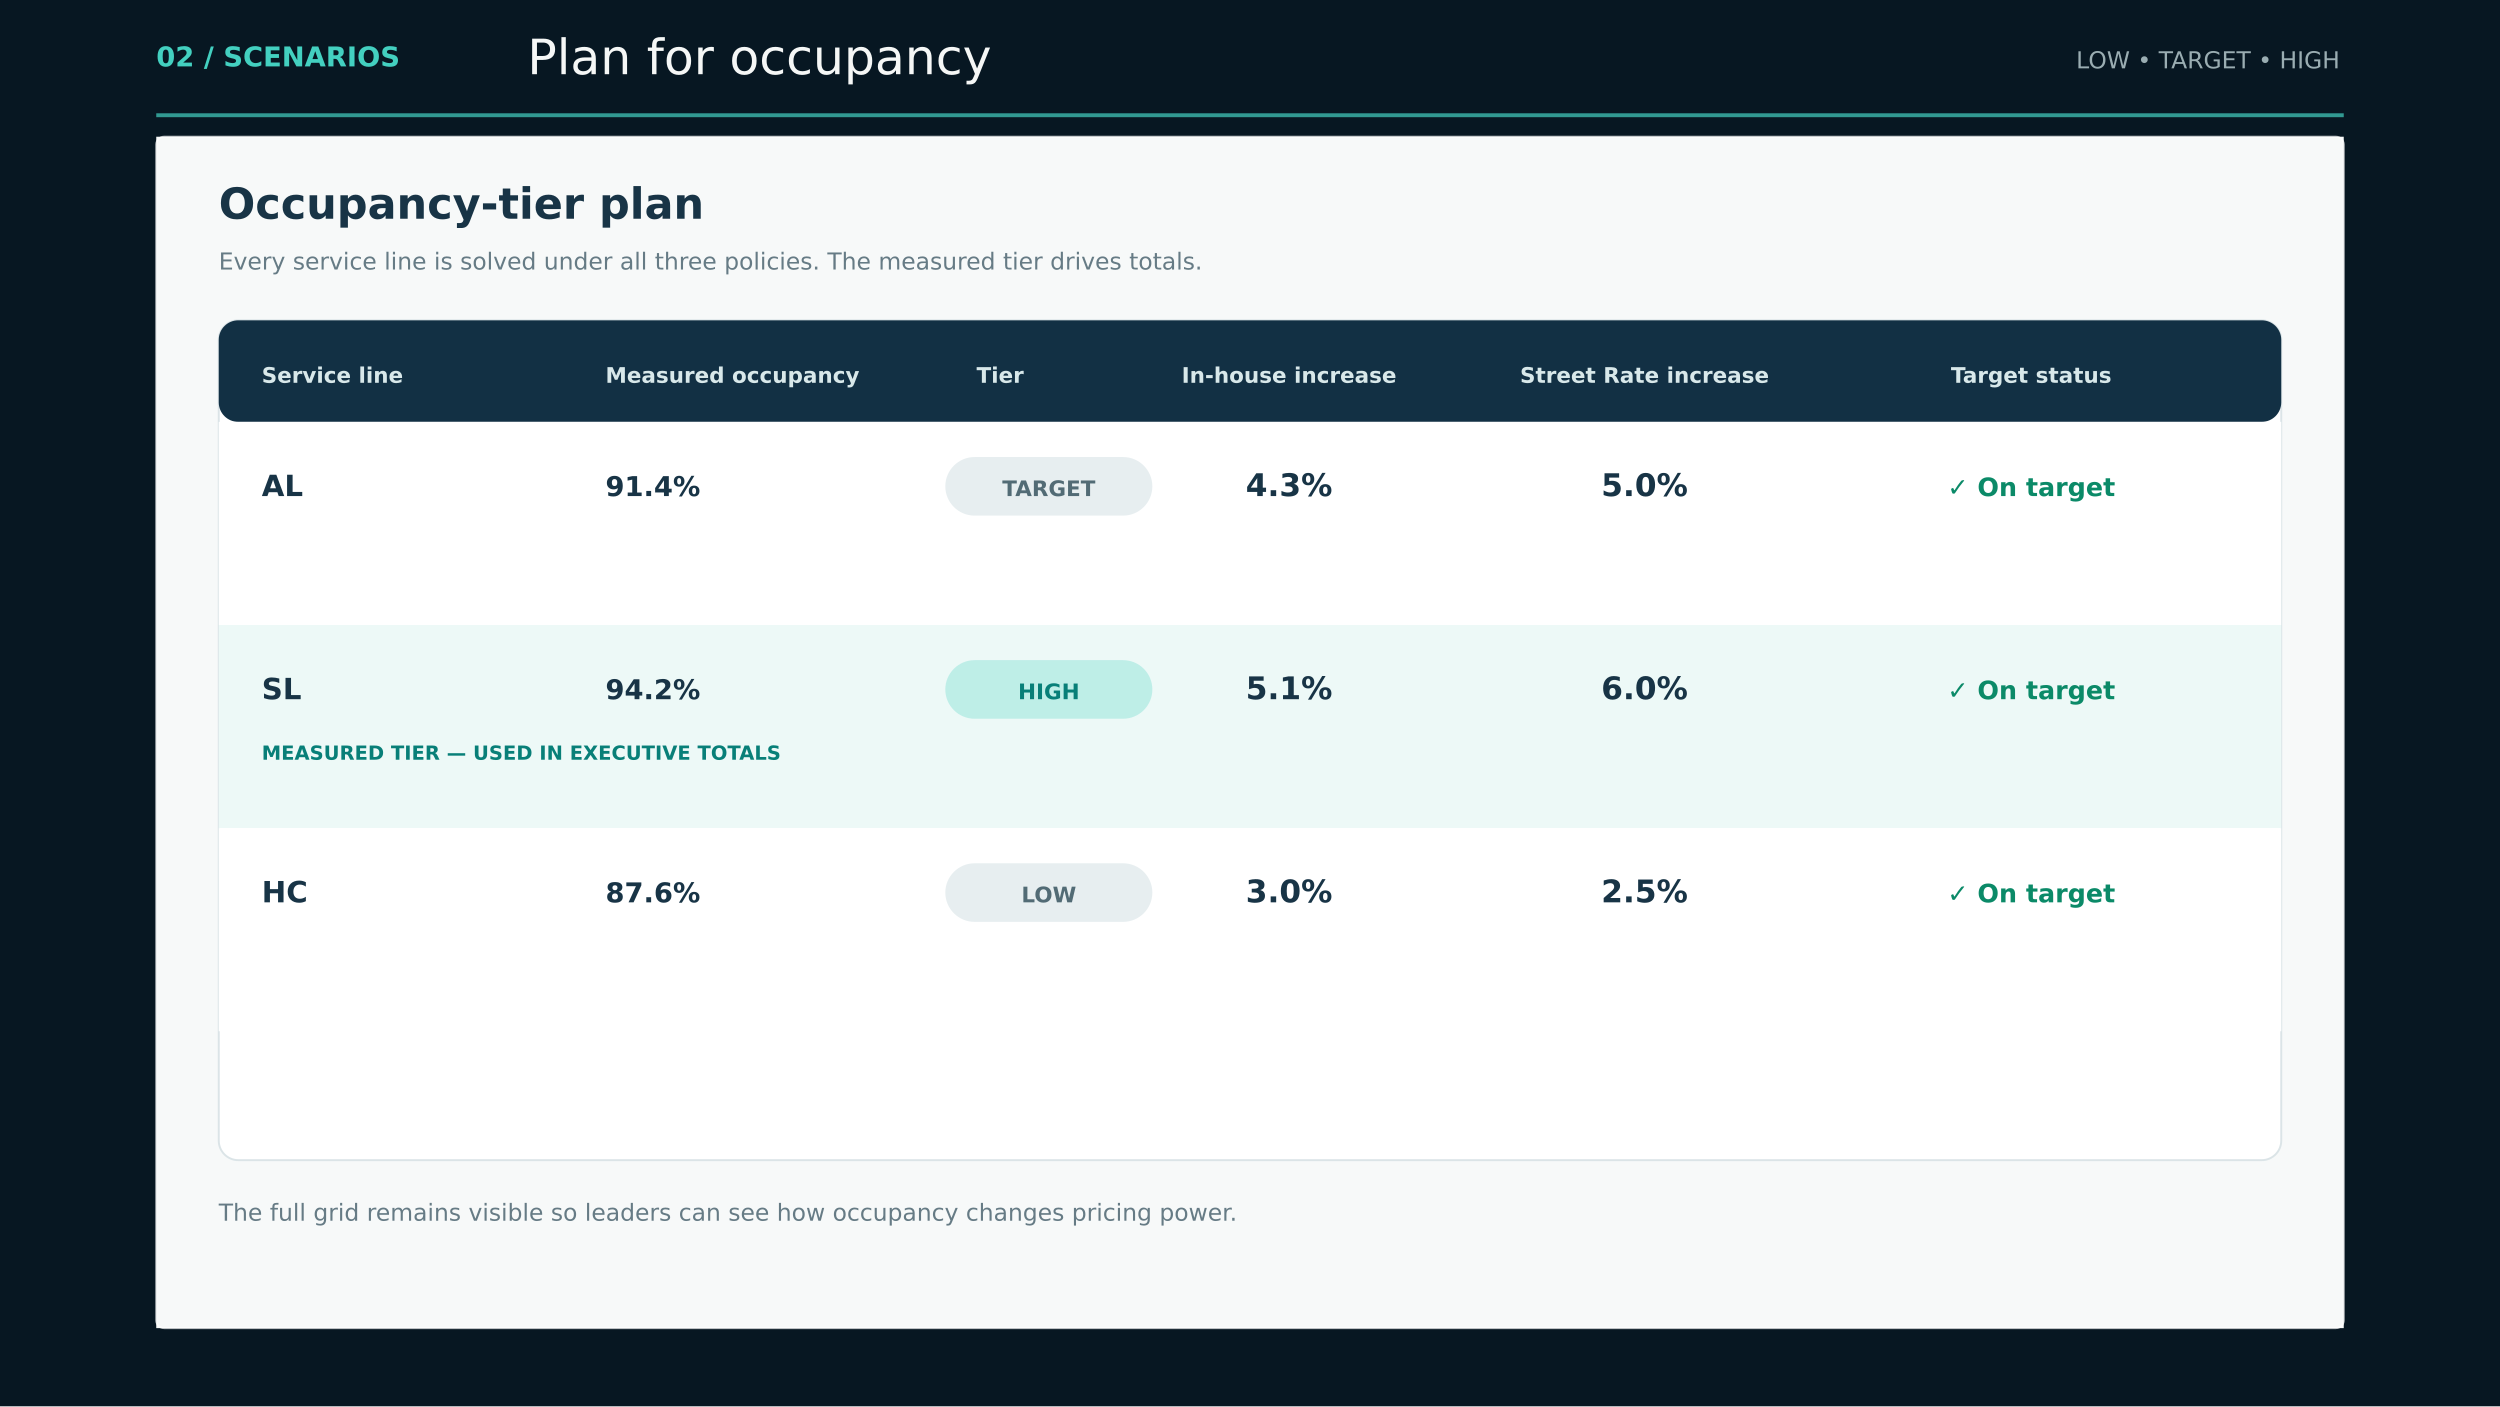
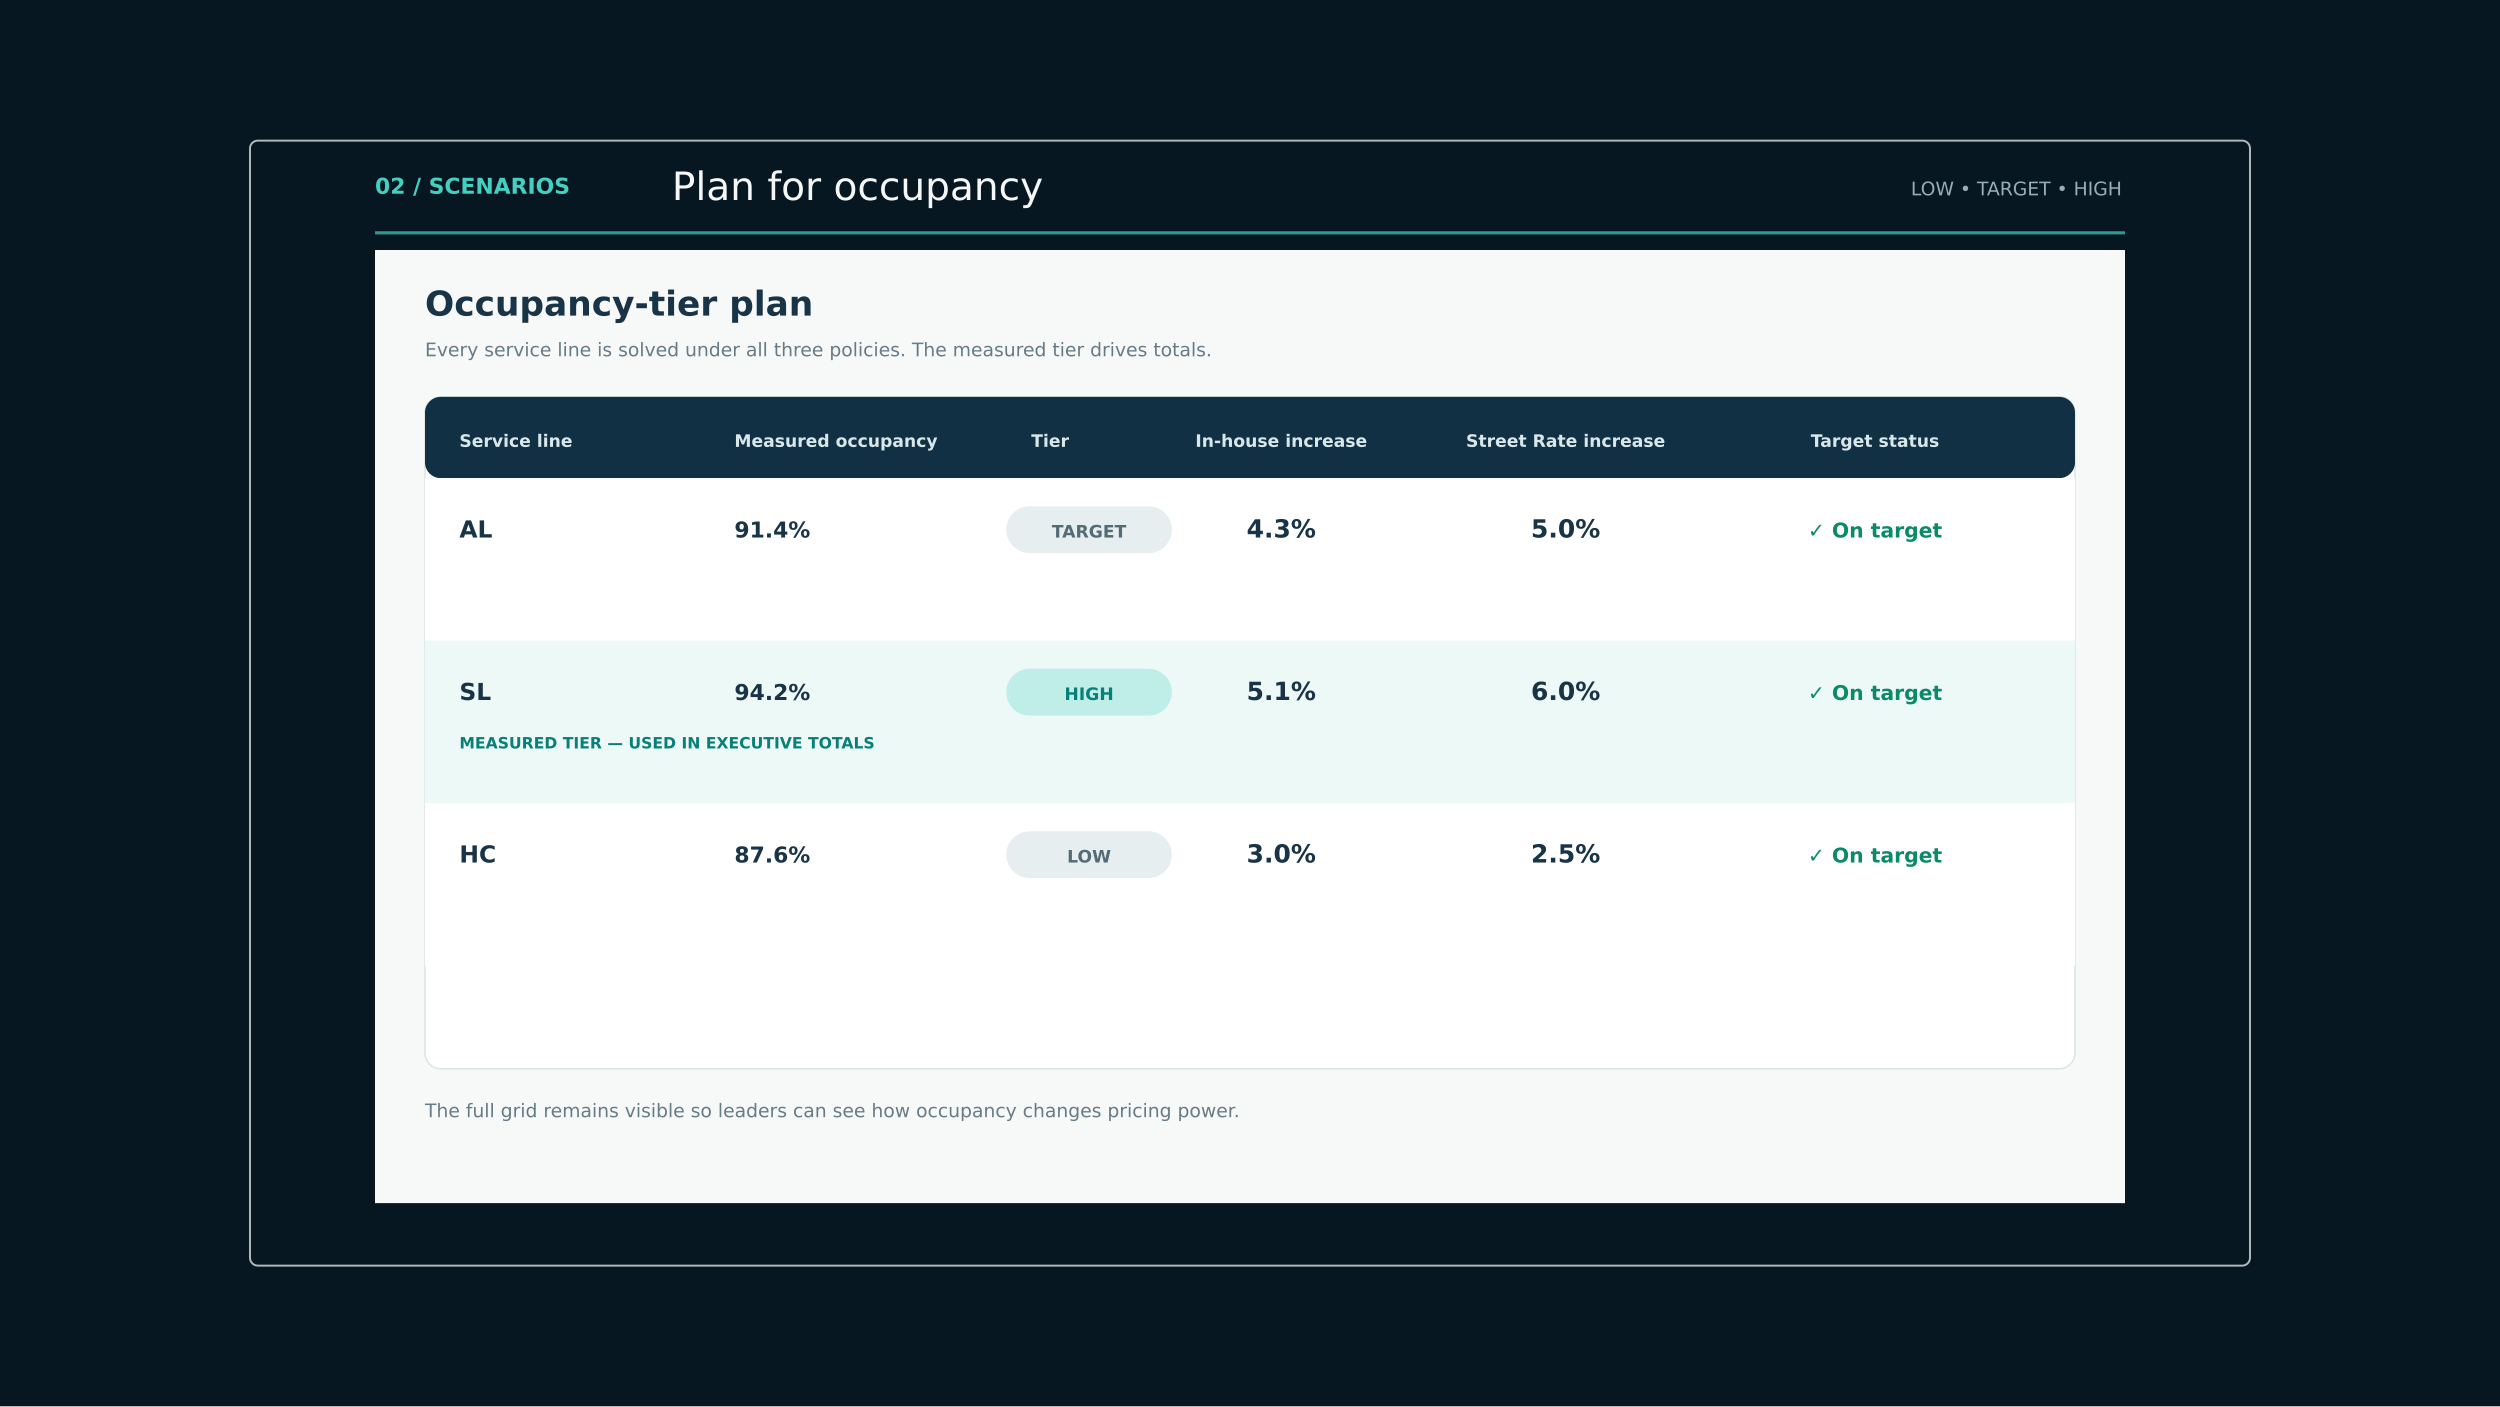
<svg xmlns="http://www.w3.org/2000/svg" width="1280" height="720" viewBox="0 0 1280 720">
  <rect width="1280" height="720" fill="#071722" />
-   <rect x="80" y="58" width="1120" height="2" fill="#43d0c0" opacity=".7" />
-   <text x="80" y="34" font-family="DejaVu Sans,Arial" font-size="14" font-weight="700" fill="#43d0c0" text-anchor="start">02  /  SCENARIOS</text>
-   <text x="270" y="38" font-family="DejaVu Sans,Arial" font-size="25" font-weight="500" fill="#f5f7f6" text-anchor="start">Plan for occupancy</text>
-   <text x="1198" y="35" font-family="DejaVu Sans,Arial" font-size="12" font-weight="500" fill="#9aadb2" text-anchor="end">LOW  •  TARGET  •  HIGH</text>
-   <rect x="80" y="70" width="1120" height="610" fill="#f7f9f9" />
-   <text x="112" y="112" font-family="DejaVu Sans,Arial" font-size="22" font-weight="700" fill="#183446" text-anchor="start">Occupancy-tier plan</text>
-   <text x="112" y="138" font-family="DejaVu Sans,Arial" font-size="12" font-weight="400" fill="#667b85" text-anchor="start">Every service line is solved under all three policies. The measured tier drives totals.</text>
-   <rect x="112" y="164" width="1056" height="430" rx="10" fill="#fff" stroke="#dbe4e7" />
-   <rect x="112" y="164" width="1056" height="52" rx="10" fill="#123044" />
-   <text x="134" y="196" font-family="DejaVu Sans,Arial" font-size="11" font-weight="700" fill="#d8e8ea" text-anchor="start">Service line</text>
-   <text x="310" y="196" font-family="DejaVu Sans,Arial" font-size="11" font-weight="700" fill="#d8e8ea" text-anchor="start">Measured occupancy</text>
-   <text x="500" y="196" font-family="DejaVu Sans,Arial" font-size="11" font-weight="700" fill="#d8e8ea" text-anchor="start">Tier</text>
-   <text x="660" y="196" font-family="DejaVu Sans,Arial" font-size="11" font-weight="700" fill="#d8e8ea" text-anchor="middle">In-house increase</text>
-   <text x="842" y="196" font-family="DejaVu Sans,Arial" font-size="11" font-weight="700" fill="#d8e8ea" text-anchor="middle">Street Rate increase</text>
-   <text x="1040" y="196" font-family="DejaVu Sans,Arial" font-size="11" font-weight="700" fill="#d8e8ea" text-anchor="middle">Target status</text>
-   <rect x="112" y="216" width="1056" height="104" fill="#fff" />
-   <text x="134" y="254" font-family="DejaVu Sans,Arial" font-size="15" font-weight="700" fill="#183446" text-anchor="start">AL</text>
-   <text x="310" y="254" font-family="DejaVu Sans,Arial" font-size="14" font-weight="600" fill="#183446" text-anchor="start">91.4%</text>
-   <rect x="484" y="234" width="106" height="30" rx="15" fill="#e7eef0" opacity="1" />
-   <text x="537" y="254" font-family="DejaVu Sans,Arial" font-size="11" font-weight="700" fill="#526b75" text-anchor="middle">TARGET</text>
-   <text x="660" y="254" font-family="DejaVu Sans,Arial" font-size="16" font-weight="700" fill="#183446" text-anchor="middle">4.3%</text>
-   <text x="842" y="254" font-family="DejaVu Sans,Arial" font-size="16" font-weight="700" fill="#183446" text-anchor="middle">5.0%</text>
-   <text x="1040" y="254" font-family="DejaVu Sans,Arial" font-size="13" font-weight="700" fill="#0b8a68" text-anchor="middle">✓  On target</text>
-   <rect x="112" y="320" width="1056" height="104" fill="#edf9f7" />
-   <text x="134" y="358" font-family="DejaVu Sans,Arial" font-size="15" font-weight="700" fill="#183446" text-anchor="start">SL</text>
-   <text x="310" y="358" font-family="DejaVu Sans,Arial" font-size="14" font-weight="600" fill="#183446" text-anchor="start">94.2%</text>
-   <rect x="484" y="338" width="106" height="30" rx="15" fill="#43d0c0" opacity=".28" />
-   <text x="537" y="358" font-family="DejaVu Sans,Arial" font-size="11" font-weight="700" fill="#087f78" text-anchor="middle">HIGH</text>
-   <text x="660" y="358" font-family="DejaVu Sans,Arial" font-size="16" font-weight="700" fill="#183446" text-anchor="middle">5.1%</text>
-   <text x="842" y="358" font-family="DejaVu Sans,Arial" font-size="16" font-weight="700" fill="#183446" text-anchor="middle">6.0%</text>
-   <text x="1040" y="358" font-family="DejaVu Sans,Arial" font-size="13" font-weight="700" fill="#0b8a68" text-anchor="middle">✓  On target</text>
-   <text x="134" y="389" font-family="DejaVu Sans,Arial" font-size="10" font-weight="700" fill="#087f78" text-anchor="start">MEASURED TIER — USED IN EXECUTIVE TOTALS</text>
-   <rect x="112" y="424" width="1056" height="104" fill="#fff" />
-   <text x="134" y="462" font-family="DejaVu Sans,Arial" font-size="15" font-weight="700" fill="#183446" text-anchor="start">HC</text>
-   <text x="310" y="462" font-family="DejaVu Sans,Arial" font-size="14" font-weight="600" fill="#183446" text-anchor="start">87.6%</text>
-   <rect x="484" y="442" width="106" height="30" rx="15" fill="#e7eef0" opacity="1" />
-   <text x="537" y="462" font-family="DejaVu Sans,Arial" font-size="11" font-weight="700" fill="#526b75" text-anchor="middle">LOW</text>
-   <text x="660" y="462" font-family="DejaVu Sans,Arial" font-size="16" font-weight="700" fill="#183446" text-anchor="middle">3.0%</text>
-   <text x="842" y="462" font-family="DejaVu Sans,Arial" font-size="16" font-weight="700" fill="#183446" text-anchor="middle">2.5%</text>
-   <text x="1040" y="462" font-family="DejaVu Sans,Arial" font-size="13" font-weight="700" fill="#0b8a68" text-anchor="middle">✓  On target</text>
-   <text x="112" y="625" font-family="DejaVu Sans,Arial" font-size="12" font-weight="400" fill="#667b85" text-anchor="start">The full grid remains visible so leaders can see how occupancy changes pricing power.</text>
-   <rect x="80" y="70" width="1120" height="610" rx="4" fill="none" stroke="#ffffff" opacity=".7" />
+   <g transform="translate(128 72) scale(.8)">
+     <rect width="1280" height="720" fill="#071722" />
+     <rect x="80" y="58" width="1120" height="2" fill="#43d0c0" opacity=".7" />
+     <text x="80" y="34" font-family="DejaVu Sans,Arial" font-size="14" font-weight="700" fill="#43d0c0" text-anchor="start">02  /  SCENARIOS</text>
+     <text x="270" y="38" font-family="DejaVu Sans,Arial" font-size="25" font-weight="500" fill="#f5f7f6" text-anchor="start">Plan for occupancy</text>
+     <text x="1198" y="35" font-family="DejaVu Sans,Arial" font-size="12" font-weight="500" fill="#9aadb2" text-anchor="end">LOW  •  TARGET  •  HIGH</text>
+     <rect x="80" y="70" width="1120" height="610" fill="#f7f9f9" />
+     <text x="112" y="112" font-family="DejaVu Sans,Arial" font-size="22" font-weight="700" fill="#183446" text-anchor="start">Occupancy-tier plan</text>
+     <text x="112" y="138" font-family="DejaVu Sans,Arial" font-size="12" font-weight="400" fill="#667b85" text-anchor="start">Every service line is solved under all three policies. The measured tier drives totals.</text>
+     <rect x="112" y="164" width="1056" height="430" rx="10" fill="#fff" stroke="#dbe4e7" />
+     <rect x="112" y="164" width="1056" height="52" rx="10" fill="#123044" />
+     <text x="134" y="196" font-family="DejaVu Sans,Arial" font-size="11" font-weight="700" fill="#d8e8ea" text-anchor="start">Service line</text>
+     <text x="310" y="196" font-family="DejaVu Sans,Arial" font-size="11" font-weight="700" fill="#d8e8ea" text-anchor="start">Measured occupancy</text>
+     <text x="500" y="196" font-family="DejaVu Sans,Arial" font-size="11" font-weight="700" fill="#d8e8ea" text-anchor="start">Tier</text>
+     <text x="660" y="196" font-family="DejaVu Sans,Arial" font-size="11" font-weight="700" fill="#d8e8ea" text-anchor="middle">In-house increase</text>
+     <text x="842" y="196" font-family="DejaVu Sans,Arial" font-size="11" font-weight="700" fill="#d8e8ea" text-anchor="middle">Street Rate increase</text>
+     <text x="1040" y="196" font-family="DejaVu Sans,Arial" font-size="11" font-weight="700" fill="#d8e8ea" text-anchor="middle">Target status</text>
+     <rect x="112" y="216" width="1056" height="104" fill="#fff" />
+     <text x="134" y="254" font-family="DejaVu Sans,Arial" font-size="15" font-weight="700" fill="#183446" text-anchor="start">AL</text>
+     <text x="310" y="254" font-family="DejaVu Sans,Arial" font-size="14" font-weight="600" fill="#183446" text-anchor="start">91.4%</text>
+     <rect x="484" y="234" width="106" height="30" rx="15" fill="#e7eef0" opacity="1" />
+     <text x="537" y="254" font-family="DejaVu Sans,Arial" font-size="11" font-weight="700" fill="#526b75" text-anchor="middle">TARGET</text>
+     <text x="660" y="254" font-family="DejaVu Sans,Arial" font-size="16" font-weight="700" fill="#183446" text-anchor="middle">4.3%</text>
+     <text x="842" y="254" font-family="DejaVu Sans,Arial" font-size="16" font-weight="700" fill="#183446" text-anchor="middle">5.0%</text>
+     <text x="1040" y="254" font-family="DejaVu Sans,Arial" font-size="13" font-weight="700" fill="#0b8a68" text-anchor="middle">✓  On target</text>
+     <rect x="112" y="320" width="1056" height="104" fill="#edf9f7" />
+     <text x="134" y="358" font-family="DejaVu Sans,Arial" font-size="15" font-weight="700" fill="#183446" text-anchor="start">SL</text>
+     <text x="310" y="358" font-family="DejaVu Sans,Arial" font-size="14" font-weight="600" fill="#183446" text-anchor="start">94.2%</text>
+     <rect x="484" y="338" width="106" height="30" rx="15" fill="#43d0c0" opacity=".28" />
+     <text x="537" y="358" font-family="DejaVu Sans,Arial" font-size="11" font-weight="700" fill="#087f78" text-anchor="middle">HIGH</text>
+     <text x="660" y="358" font-family="DejaVu Sans,Arial" font-size="16" font-weight="700" fill="#183446" text-anchor="middle">5.1%</text>
+     <text x="842" y="358" font-family="DejaVu Sans,Arial" font-size="16" font-weight="700" fill="#183446" text-anchor="middle">6.0%</text>
+     <text x="1040" y="358" font-family="DejaVu Sans,Arial" font-size="13" font-weight="700" fill="#0b8a68" text-anchor="middle">✓  On target</text>
+     <text x="134" y="389" font-family="DejaVu Sans,Arial" font-size="10" font-weight="700" fill="#087f78" text-anchor="start">MEASURED TIER — USED IN EXECUTIVE TOTALS</text>
+     <rect x="112" y="424" width="1056" height="104" fill="#fff" />
+     <text x="134" y="462" font-family="DejaVu Sans,Arial" font-size="15" font-weight="700" fill="#183446" text-anchor="start">HC</text>
+     <text x="310" y="462" font-family="DejaVu Sans,Arial" font-size="14" font-weight="600" fill="#183446" text-anchor="start">87.6%</text>
+     <rect x="484" y="442" width="106" height="30" rx="15" fill="#e7eef0" opacity="1" />
+     <text x="537" y="462" font-family="DejaVu Sans,Arial" font-size="11" font-weight="700" fill="#526b75" text-anchor="middle">LOW</text>
+     <text x="660" y="462" font-family="DejaVu Sans,Arial" font-size="16" font-weight="700" fill="#183446" text-anchor="middle">3.0%</text>
+     <text x="842" y="462" font-family="DejaVu Sans,Arial" font-size="16" font-weight="700" fill="#183446" text-anchor="middle">2.5%</text>
+     <text x="1040" y="462" font-family="DejaVu Sans,Arial" font-size="13" font-weight="700" fill="#0b8a68" text-anchor="middle">✓  On target</text>
+     <text x="112" y="625" font-family="DejaVu Sans,Arial" font-size="12" font-weight="400" fill="#667b85" text-anchor="start">The full grid remains visible so leaders can see how occupancy changes pricing power.</text>
+   </g>
+   <rect x="128" y="72" width="1024" height="576" rx="4" fill="none" stroke="#ffffff" opacity=".7" />
</svg>
